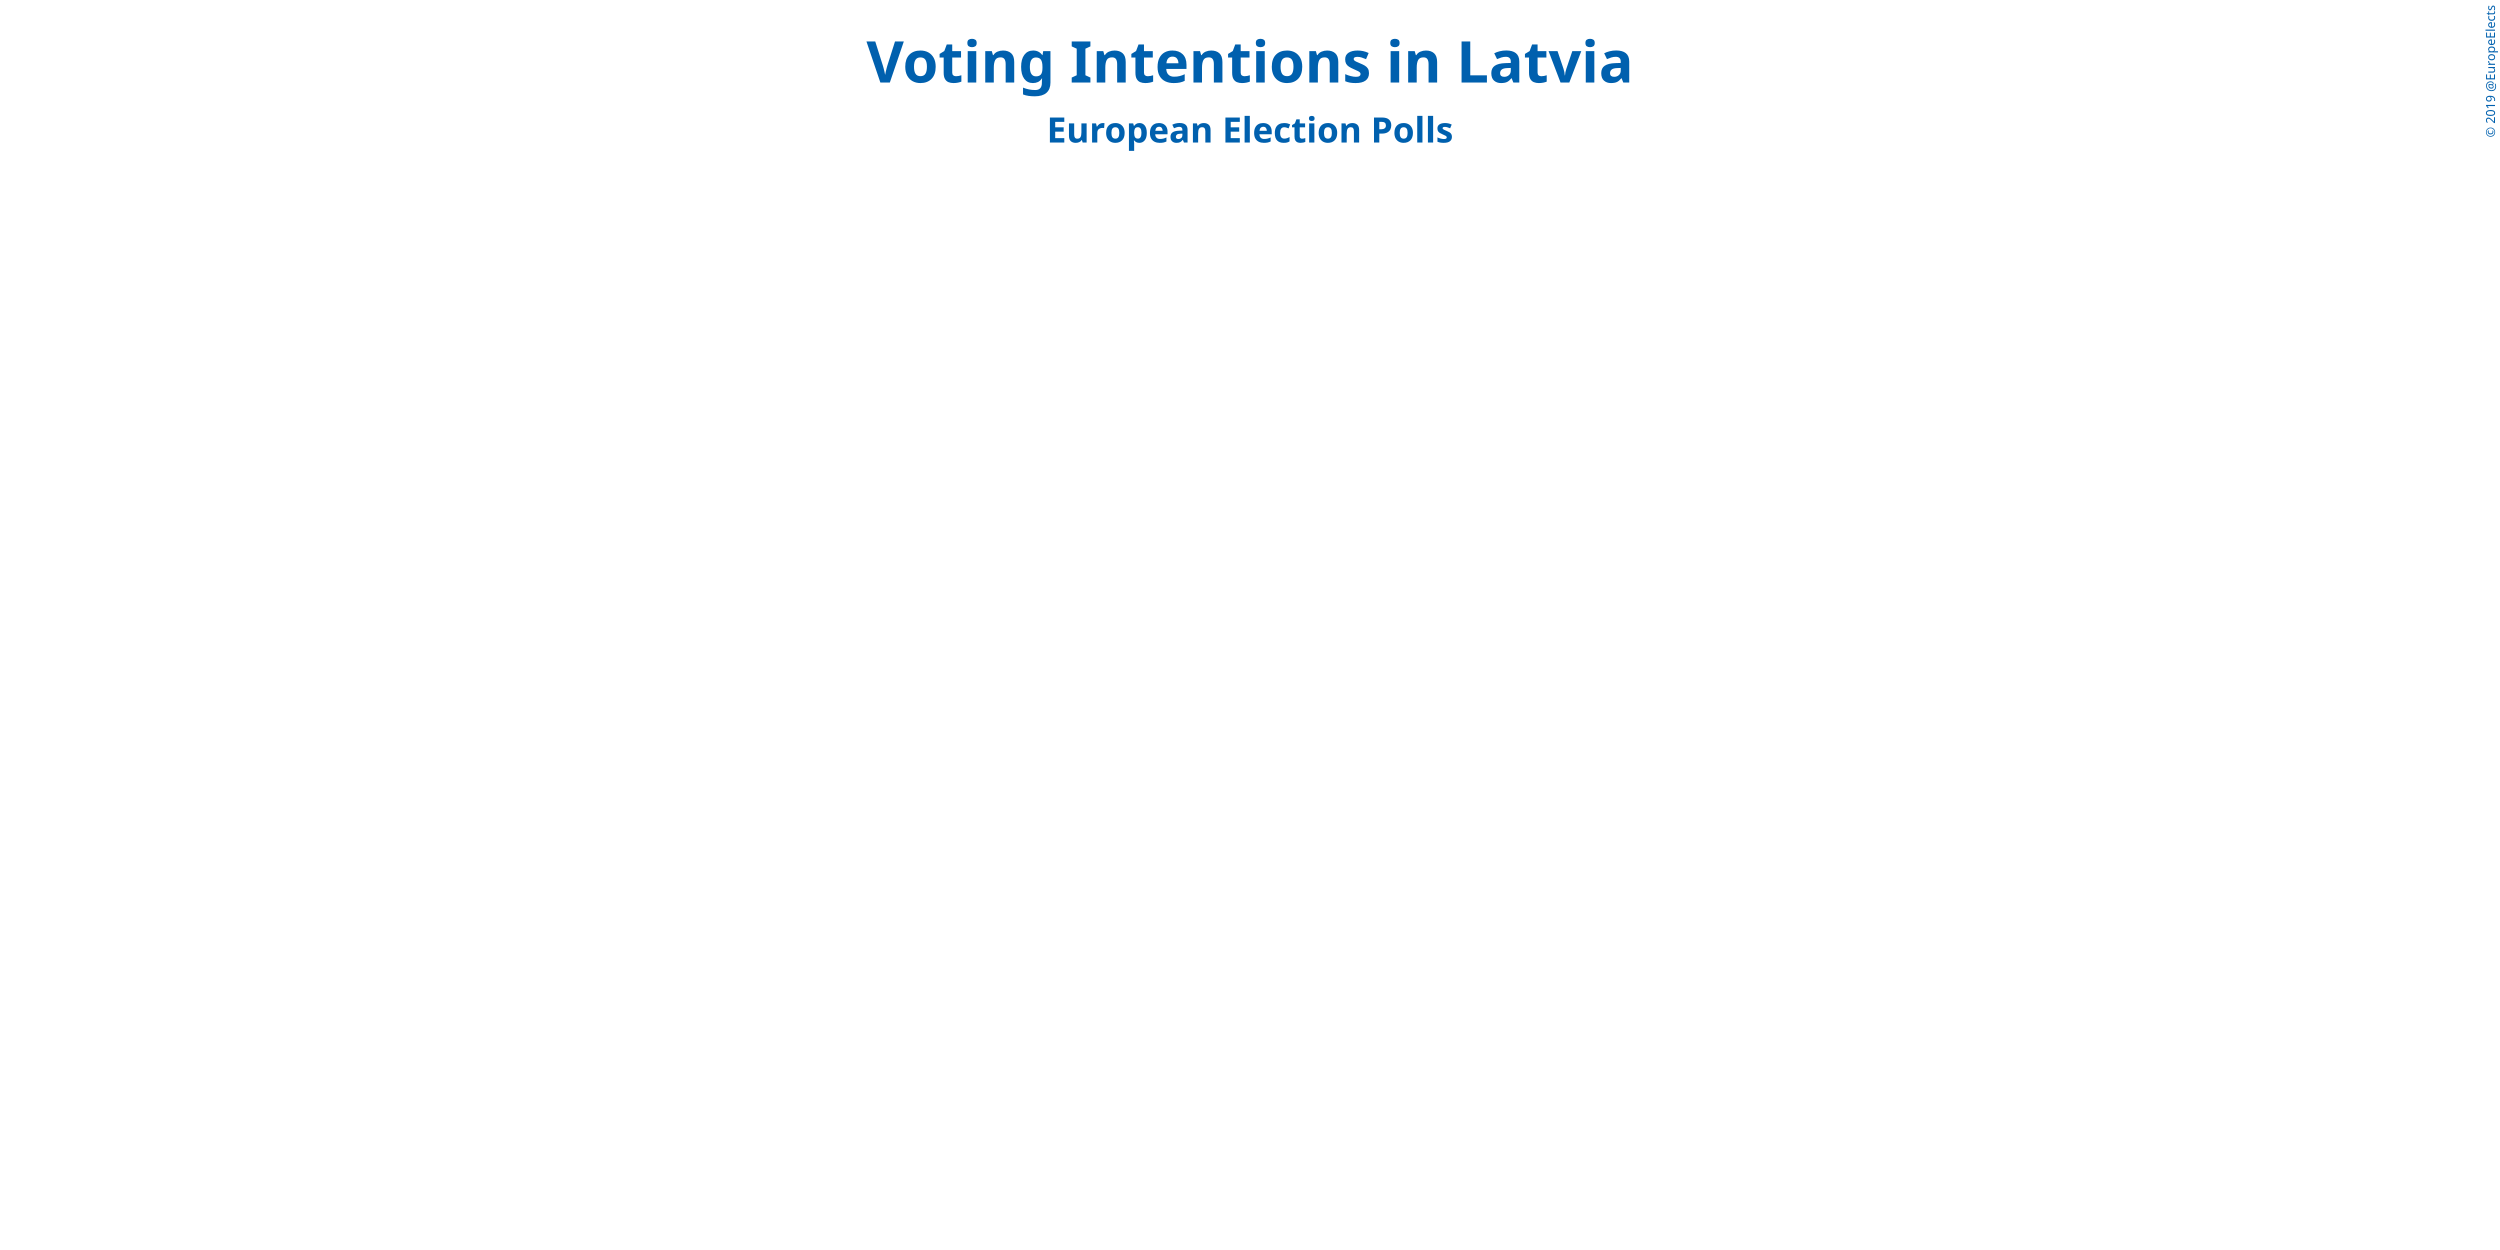
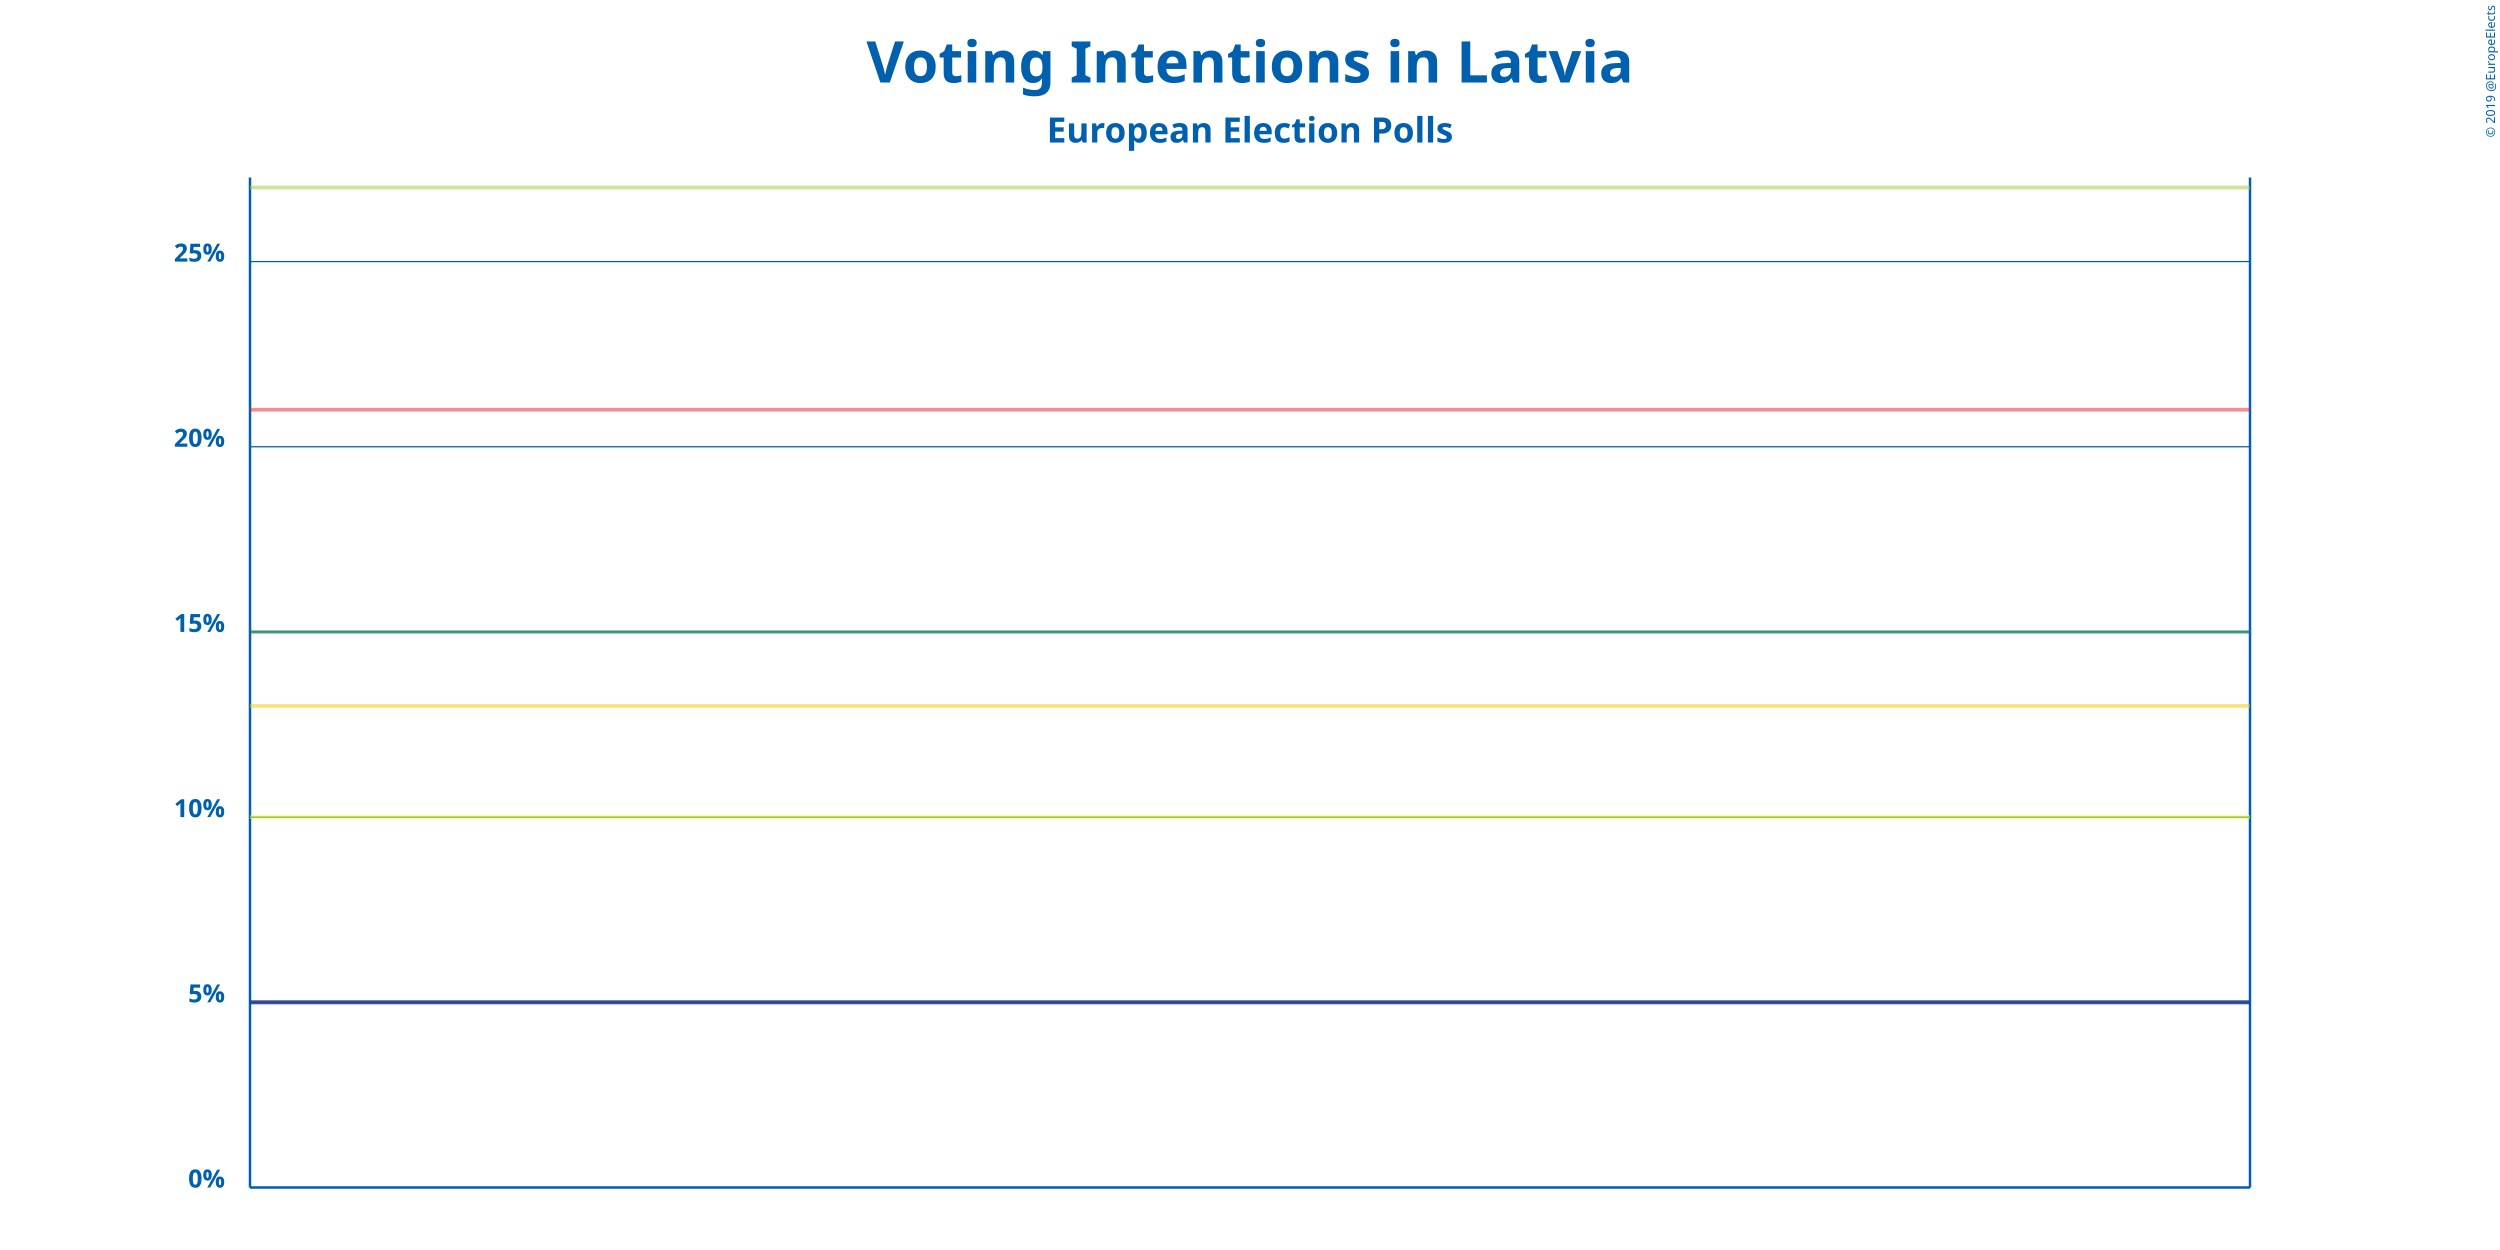
<svg HEIGHT="1000" WIDTH="2000">
  <rect fill="#FFFFFF" height="1000" stroke="none" width="2000" x="0" y="0" />
  <text fill="#0060AE" font-family="'Advent Pro'" font-size="46px" font-style="normal" font-weight="bold" text-align="center" text-anchor="middle" x="1000" y="66">Voting Intentions in Latvia</text>
  <text fill="#0060AE" font-family="'Advent Pro'" font-size="28px" font-style="normal" font-weight="bold" text-align="center" text-anchor="middle" x="1000" y="114">European Election Polls</text>
  <text fill="#0060AE" font-family="'Advent Pro'" font-size="10px" font-style="normal" font-weight="normal" text-align="center" text-anchor="end" transform="rotate(270)" x="-4" y="1996">© 2019 @EuropeElects</text>
+   <g>
+     <g>
+       <line stroke="#0060AE" stroke-width="2" x1="200.0" x2="1800.0" y1="950.0" y2="950.0" />
+       <text fill="#0060AE" font-family="'Advent Pro'" font-size="20px" font-style="normal" font-weight="bold" text-align="center" text-anchor="end" x="180.0" y="950.0">0%</text>
+       <line stroke="#0060AE" stroke-width="2" x1="200.0" x2="200.0" y1="950.0" y2="142.0" />
+       <line stroke="#0060AE" stroke-width="2" x1="1800.0" x2="1800.0" y1="950.0" y2="142.0" />
+       <line stroke="#0060AE" stroke-width="1" x1="200.0" x2="1800.0" y1="801.852" y2="801.852" />
+       <text fill="#0060AE" font-family="'Advent Pro'" font-size="20px" font-style="normal" font-weight="bold" text-align="center" text-anchor="end" x="180.0" y="801.852">5%</text>
+       <line stroke="#0060AE" stroke-width="1" x1="200.0" x2="1800.0" y1="653.704" y2="653.704" />
+       <text fill="#0060AE" font-family="'Advent Pro'" font-size="20px" font-style="normal" font-weight="bold" text-align="center" text-anchor="end" x="180.0" y="653.704">10%</text>
+       <line stroke="#0060AE" stroke-width="1" x1="200.0" x2="1800.0" y1="505.556" y2="505.556" />
+       <text fill="#0060AE" font-family="'Advent Pro'" font-size="20px" font-style="normal" font-weight="bold" text-align="center" text-anchor="end" x="180.0" y="505.556">15%</text>
+       <line stroke="#0060AE" stroke-width="1" x1="200.0" x2="1800.0" y1="357.407" y2="357.407" />
+       <text fill="#0060AE" font-family="'Advent Pro'" font-size="20px" font-style="normal" font-weight="bold" text-align="center" text-anchor="end" x="180.0" y="357.407">20%</text>
+       <line stroke="#0060AE" stroke-width="1" x1="200.0" x2="1800.0" y1="209.259" y2="209.259" />
+       <text fill="#0060AE" font-family="'Advent Pro'" font-size="20px" font-style="normal" font-weight="bold" text-align="center" text-anchor="end" x="180.0" y="209.259">25%</text>
+     </g>
+     <g>
+       <line stroke="#ED1C24" stroke-opacity="0.5" stroke-width="3" x1="200.0" x2="1800.0" y1="327.778" y2="327.778" />
+       <line stroke="#182955" stroke-opacity="0.5" stroke-width="3" x1="200.0" x2="1800.0" y1="801.852" y2="801.852" />
+       <line stroke="#FFFF00" stroke-opacity="0.5" stroke-width="3" x1="200.0" x2="1800.0" y1="653.704" y2="653.704" />
+       <line stroke="#EFC800" stroke-opacity="0.5" stroke-width="3" x1="200.0" x2="1800.0" y1="564.815" y2="564.815" />
+       <line stroke="#258B4C" stroke-opacity="0.5" stroke-width="3" x1="200.0" x2="1800.0" y1="505.556" y2="505.556" />
+       <line stroke="#99CC33" stroke-opacity="0.5" stroke-width="3" x1="200.0" x2="1800.0" y1="150.0" y2="150.0" />
+       <line stroke="#1D2951" stroke-opacity="0.5" stroke-width="3" x1="200.0" x2="1800.0" y1="801.852" y2="801.852" />
+       <line stroke="#2A52BE" stroke-opacity="0.5" stroke-width="3" x1="200.0" x2="1800.0" y1="801.852" y2="801.852" />
+     </g>
+     <g />
+   </g>
</svg>
